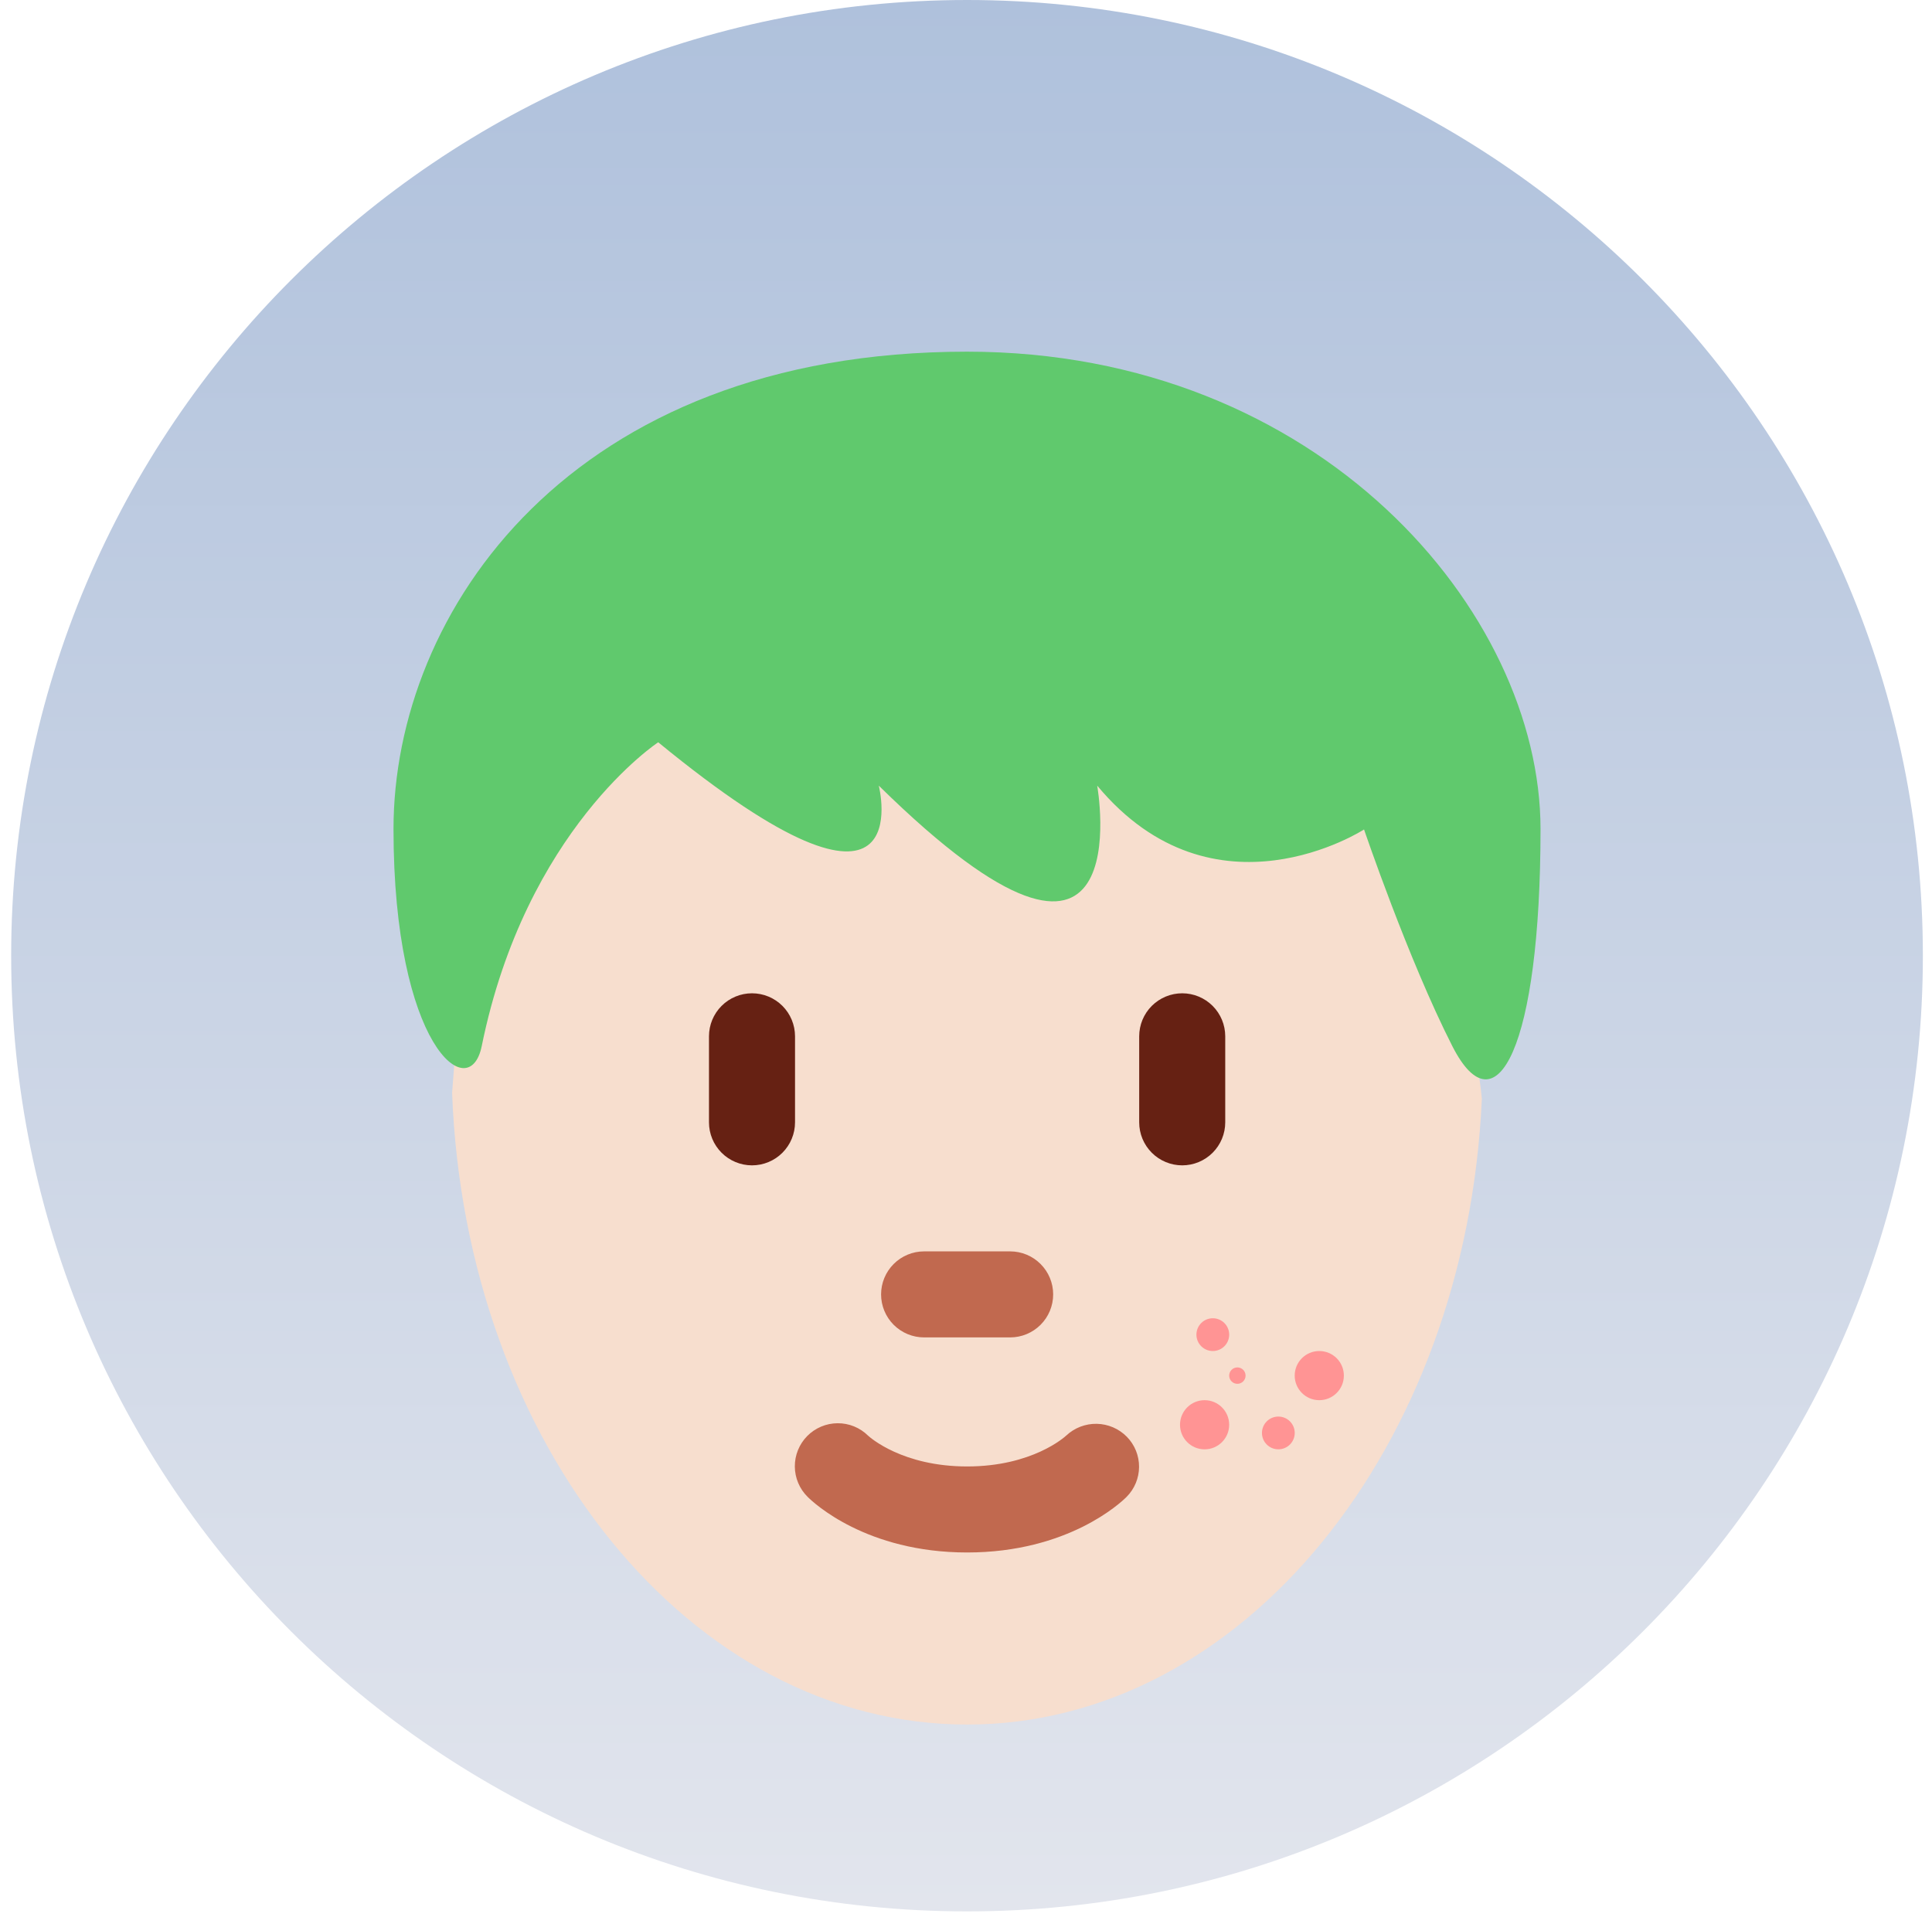
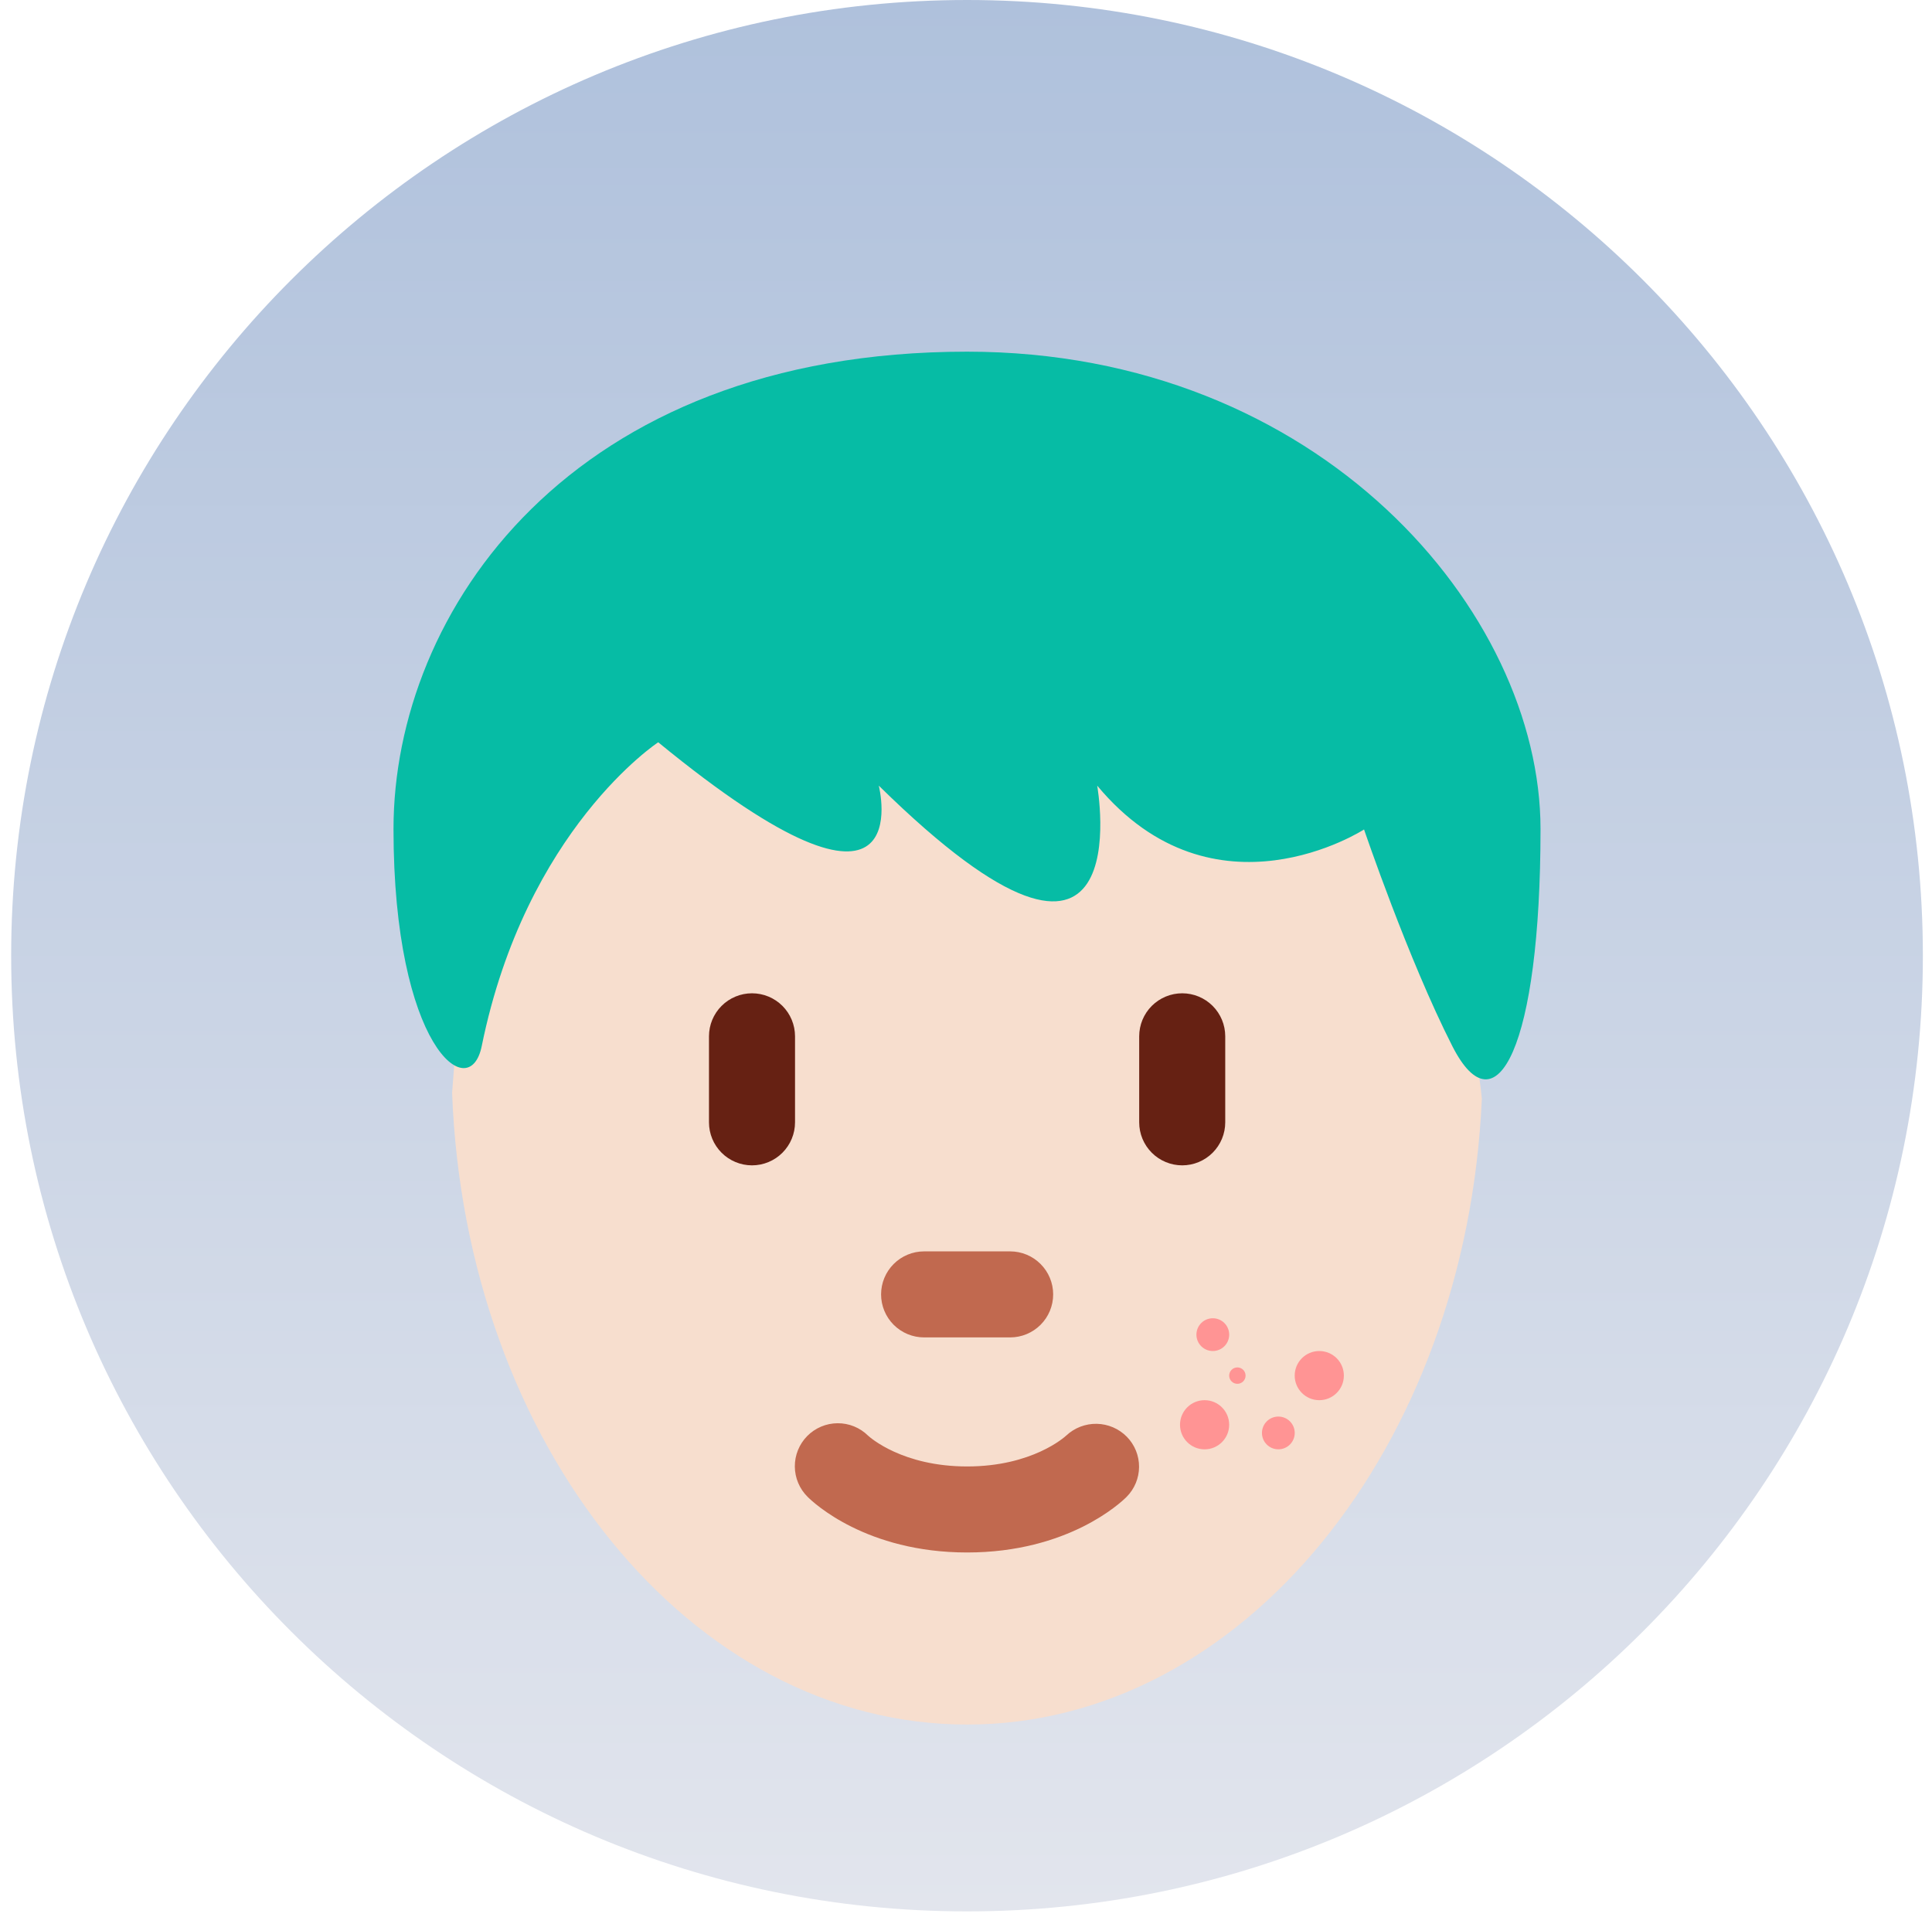
<svg xmlns="http://www.w3.org/2000/svg" width="127" height="126" viewBox="0 0 127 126" fill="none">
  <circle cx="63.567" cy="62.833" r="62.833" fill="url(#paint0_linear_4741_2341)" />
  <path d="M78.727 46.326C67.415 46.326 42.948 43.385 42.948 43.385C42.948 43.385 38.056 48.766 35.228 51.594C29.959 56.863 30.417 63.531 29.719 71.848C30.587 94.964 45.386 113.382 63.572 113.382C81.654 113.382 96.394 95.17 97.409 72.233C96.413 61.967 89.502 46.326 78.727 46.326Z" fill="#F7DECE" />
  <path d="M63.574 102.069C56.936 102.069 53.464 98.789 53.09 98.413C52.556 97.886 52.253 97.169 52.248 96.419C52.243 95.669 52.536 94.948 53.062 94.414C53.589 93.88 54.306 93.577 55.056 93.572C55.806 93.566 56.527 93.859 57.061 94.386C57.205 94.519 59.34 96.413 63.574 96.413C67.869 96.413 70.002 94.462 70.092 94.38C70.635 93.871 71.356 93.595 72.1 93.61C72.844 93.626 73.552 93.931 74.074 94.462C74.591 94.99 74.88 95.701 74.876 96.441C74.873 97.18 74.579 97.889 74.057 98.413C73.684 98.789 70.211 102.069 63.574 102.069ZM66.402 87.929H60.746C59.996 87.929 59.276 87.631 58.746 87.101C58.216 86.571 57.918 85.851 57.918 85.101C57.918 84.351 58.216 83.632 58.746 83.102C59.276 82.571 59.996 82.273 60.746 82.273H66.402C67.152 82.273 67.871 82.571 68.401 83.102C68.932 83.632 69.23 84.351 69.23 85.101C69.23 85.851 68.932 86.571 68.401 87.101C67.871 87.631 67.152 87.929 66.402 87.929Z" fill="#C1694F" />
  <path d="M49.433 76.617C48.683 76.617 47.964 76.319 47.434 75.788C46.903 75.258 46.605 74.539 46.605 73.789V68.133C46.605 67.383 46.903 66.663 47.434 66.133C47.964 65.603 48.683 65.305 49.433 65.305C50.183 65.305 50.903 65.603 51.433 66.133C51.963 66.663 52.261 67.383 52.261 68.133V73.789C52.261 74.539 51.963 75.258 51.433 75.788C50.903 76.319 50.183 76.617 49.433 76.617ZM77.713 76.617C76.963 76.617 76.244 76.319 75.713 75.788C75.183 75.258 74.885 74.539 74.885 73.789V68.133C74.885 67.383 75.183 66.663 75.713 66.133C76.244 65.603 76.963 65.305 77.713 65.305C78.463 65.305 79.182 65.603 79.713 66.133C80.243 66.663 80.541 67.383 80.541 68.133V73.789C80.541 74.539 80.243 75.258 79.713 75.788C79.182 76.319 78.463 76.617 77.713 76.617Z" fill="#662113" />
-   <path d="M63.567 23.121C86.77 23.121 101.266 40.242 101.266 54.509C101.266 68.773 98.365 74.485 95.466 68.773C92.564 63.069 89.666 54.534 89.666 54.534C89.666 54.534 79.83 60.905 72.124 51.652C72.124 51.652 75.17 68.773 57.767 51.652C57.767 51.652 60.668 63.069 43.268 48.802C43.268 48.802 34.566 54.509 31.667 68.773C30.864 72.735 25.867 68.773 25.867 54.509C25.864 40.242 37.465 23.121 63.567 23.121Z" fill="#60c96d" />
+   <path d="M63.567 23.121C86.77 23.121 101.266 40.242 101.266 54.509C101.266 68.773 98.365 74.485 95.466 68.773C92.564 63.069 89.666 54.534 89.666 54.534C89.666 54.534 79.83 60.905 72.124 51.652C72.124 51.652 75.17 68.773 57.767 51.652C57.767 51.652 60.668 63.069 43.268 48.802C43.268 48.802 34.566 54.509 31.667 68.773C30.864 72.735 25.867 68.773 25.867 54.509C25.864 40.242 37.465 23.121 63.567 23.121Z" fill="#06bca5" />
  <circle cx="79.724" cy="87.747" r="1.077" fill="#FF9494" />
  <circle cx="81.339" cy="90.441" r="0.539" fill="#FF9494" />
  <circle cx="79.184" cy="93.672" r="1.616" fill="#FF9494" />
  <circle cx="84.032" cy="94.21" r="1.077" fill="#FF9494" />
  <circle cx="86.723" cy="90.44" r="1.616" fill="#FF9494" />
  <defs fill="#000000">
    <linearGradient id="paint0_linear_4741_2341" x1="63.567" y1="0" x2="63.567" y2="125.665" gradientUnits="userSpaceOnUse" fill="#000000">
      <stop stop-color="#AFC1DC" fill="#000000" />
      <stop offset="1" stop-color="#E2E5ED" fill="#000000" />
    </linearGradient>
  </defs>
</svg>
